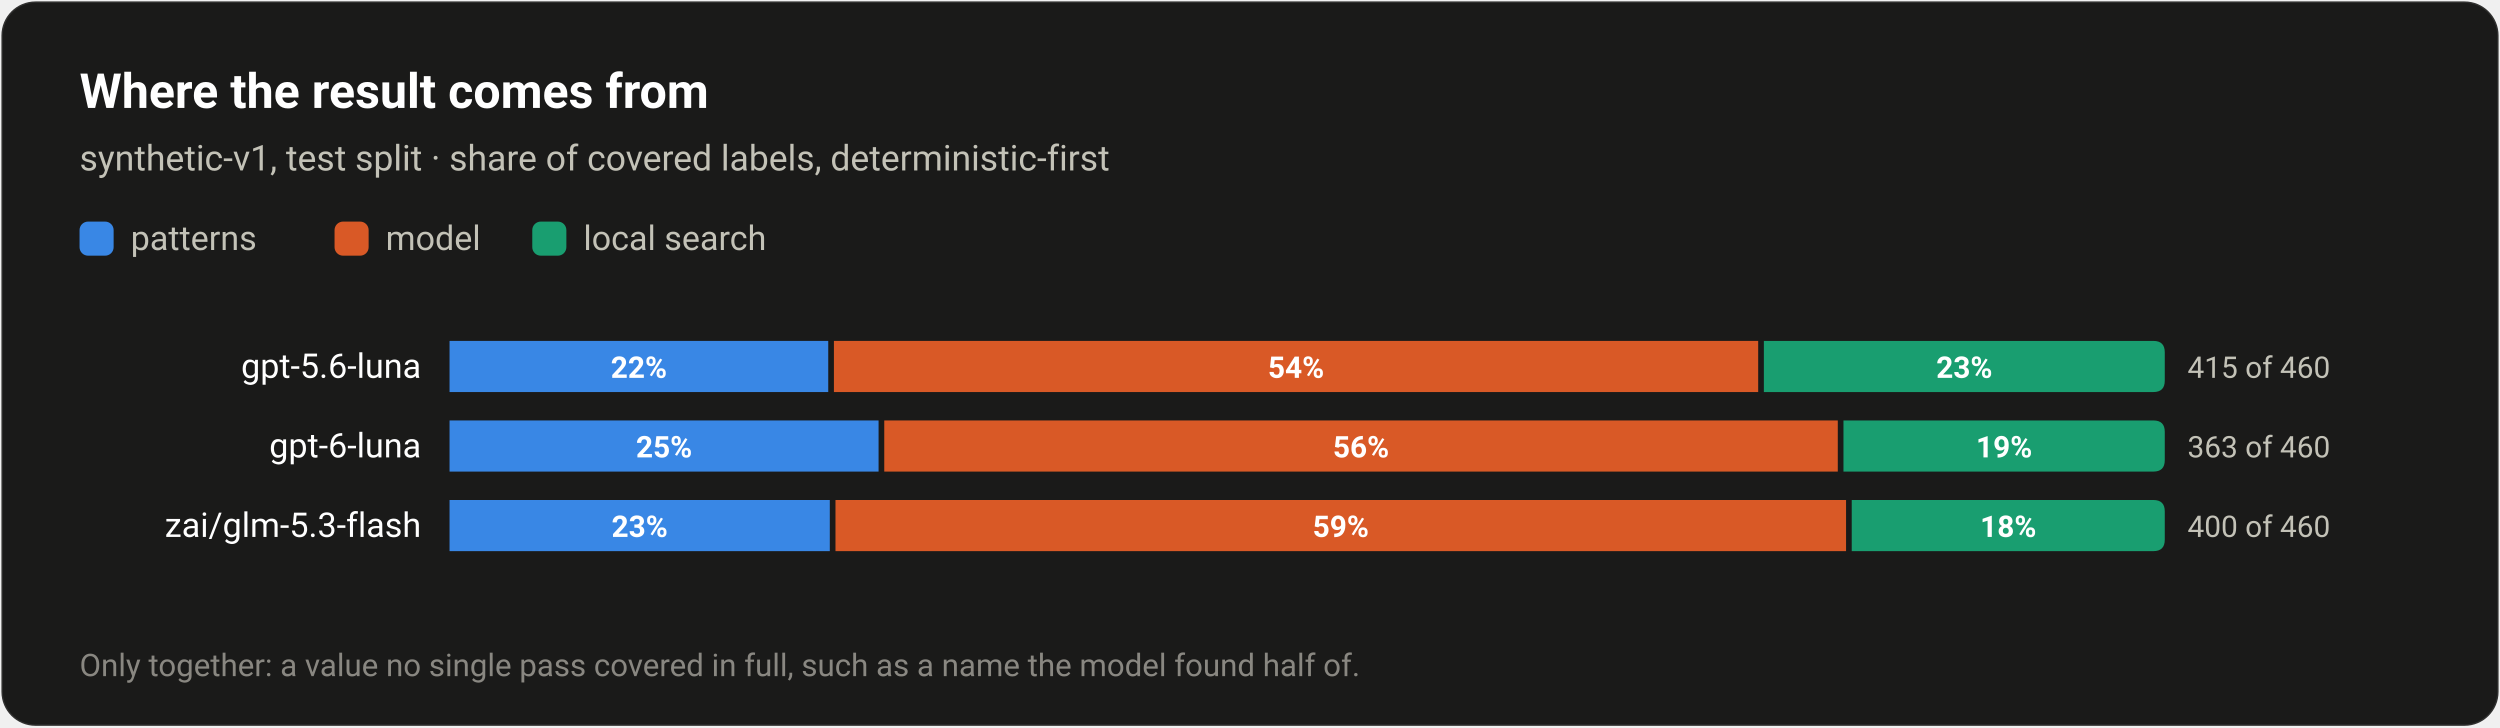
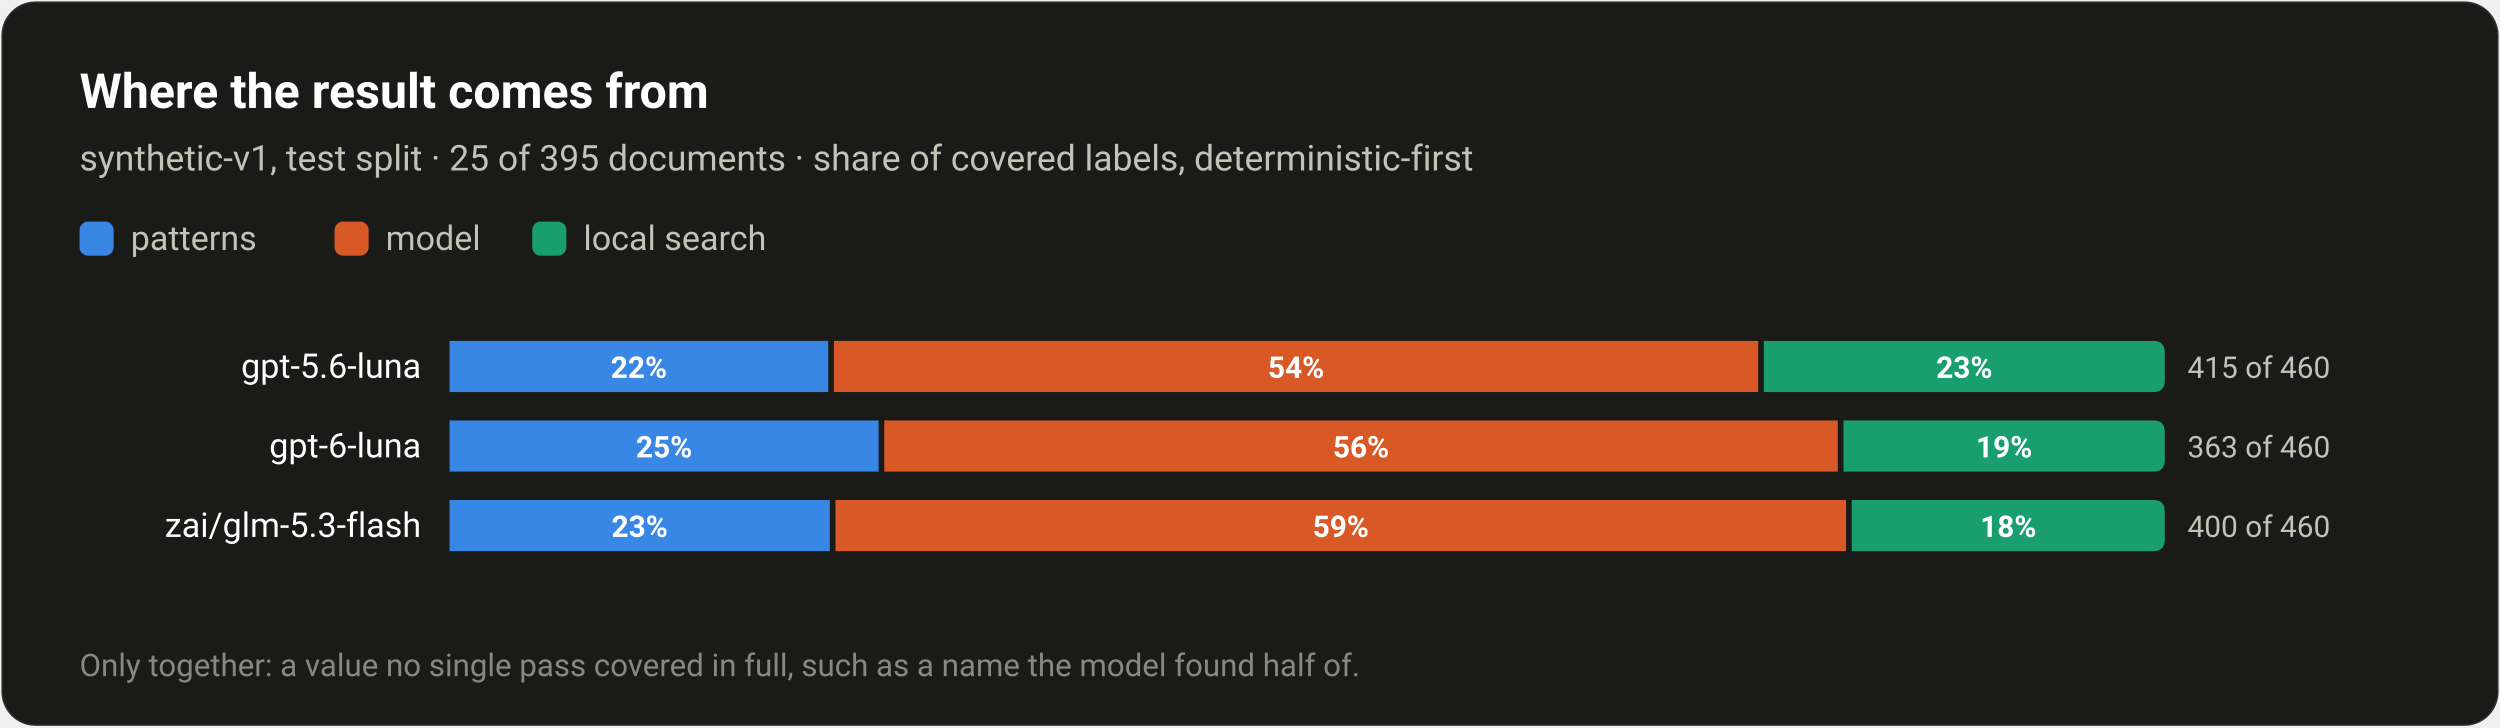
<svg xmlns="http://www.w3.org/2000/svg" width="880" height="256" viewBox="0 0 880 256" role="img" aria-labelledby="t d" font-family="system-ui, -apple-system, &quot;Segoe UI&quot;, Roboto, sans-serif">
  <rect x="0.5" y="0.5" width="879" height="255" rx="12" fill="#1a1a19" stroke="rgba(255,255,255,0.10)" />
  <text x="28" y="38" font-size="17" font-weight="600" fill="#ffffff">Where the result comes from</text>
-   <text x="28" y="60" font-size="12.5" fill="#c3c2b7">synthetic-v1, test split · share of covered labels, deterministic-first</text>
+   <text x="28" y="60" font-size="12.5" fill="#c3c2b7">synthetic-v1, test split · 25 of 395 documents · share of covered labels, deterministic-first</text>
  <rect x="28" y="78" width="12" height="12" rx="3" fill="#3987e5" />
  <text x="46" y="88" font-size="12" fill="#c3c2b7">patterns</text>
  <rect x="117.76" y="78" width="12" height="12" rx="3" fill="#d95926" />
  <text x="135.76" y="88" font-size="12" fill="#c3c2b7">model</text>
  <rect x="187.36" y="78" width="12" height="12" rx="3" fill="#199e70" />
  <text x="205.36" y="88" font-size="12" fill="#c3c2b7">local search</text>
  <text x="148.24" y="133" font-size="12" fill="#ffffff" text-anchor="end">gpt-5.6-luna</text>
  <g>
    <path d="M158.24 120H291.54V138H158.24Z" fill="#3987e5" />
  </g>
  <text x="224.89" y="133" font-size="10.5" font-weight="600" fill="#ffffff" text-anchor="middle">22%</text>
  <g>
    <path d="M293.54 120H618.88V138H293.54Z" fill="#d95926" />
  </g>
  <text x="456.21" y="133" font-size="10.5" font-weight="600" fill="#ffffff" text-anchor="middle">54%</text>
  <g>
    <path d="M620.88 120H758Q762 120 762 124V134Q762 138 758 138H620.88Z" fill="#199e70" />
  </g>
  <text x="691.44" y="133" font-size="10.5" font-weight="600" fill="#ffffff" text-anchor="middle">23%</text>
  <text x="770" y="133" font-size="10.5" fill="#c3c2b7">415 of 460</text>
  <text x="148.24" y="161" font-size="12" fill="#ffffff" text-anchor="end">gpt-6-luna</text>
  <g>
    <path d="M158.24 148H309.26V166H158.24Z" fill="#3987e5" />
  </g>
  <text x="233.75" y="161" font-size="10.5" font-weight="600" fill="#ffffff" text-anchor="middle">25%</text>
  <g>
    <path d="M311.26 148H646.9V166H311.26Z" fill="#d95926" />
  </g>
  <text x="479.08" y="161" font-size="10.5" font-weight="600" fill="#ffffff" text-anchor="middle">56%</text>
  <g>
    <path d="M648.9 148H758Q762 148 762 152V162Q762 166 758 166H648.9Z" fill="#199e70" />
  </g>
  <text x="705.45" y="161" font-size="10.5" font-weight="600" fill="#ffffff" text-anchor="middle">19%</text>
  <text x="770" y="161" font-size="10.5" fill="#c3c2b7">363 of 460</text>
  <text x="148.24" y="189" font-size="12" fill="#ffffff" text-anchor="end">zai/glm-5.3-flash</text>
  <g>
    <path d="M158.24 176H292.09V194H158.24Z" fill="#3987e5" />
  </g>
  <text x="225.16" y="189" font-size="10.5" font-weight="600" fill="#ffffff" text-anchor="middle">23%</text>
  <g>
    <path d="M294.09 176H649.81V194H294.09Z" fill="#d95926" />
  </g>
  <text x="471.95" y="189" font-size="10.5" font-weight="600" fill="#ffffff" text-anchor="middle">59%</text>
  <g>
    <path d="M651.81 176H758Q762 176 762 180V190Q762 194 758 194H651.81Z" fill="#199e70" />
  </g>
  <text x="706.91" y="189" font-size="10.5" font-weight="600" fill="#ffffff" text-anchor="middle">18%</text>
  <text x="770" y="189" font-size="10.5" fill="#c3c2b7">400 of 460</text>
  <text x="28" y="238" font-size="11" fill="#898781">Only together: a value no single pass covered in full, such as a name the model found half of.</text>
</svg>
